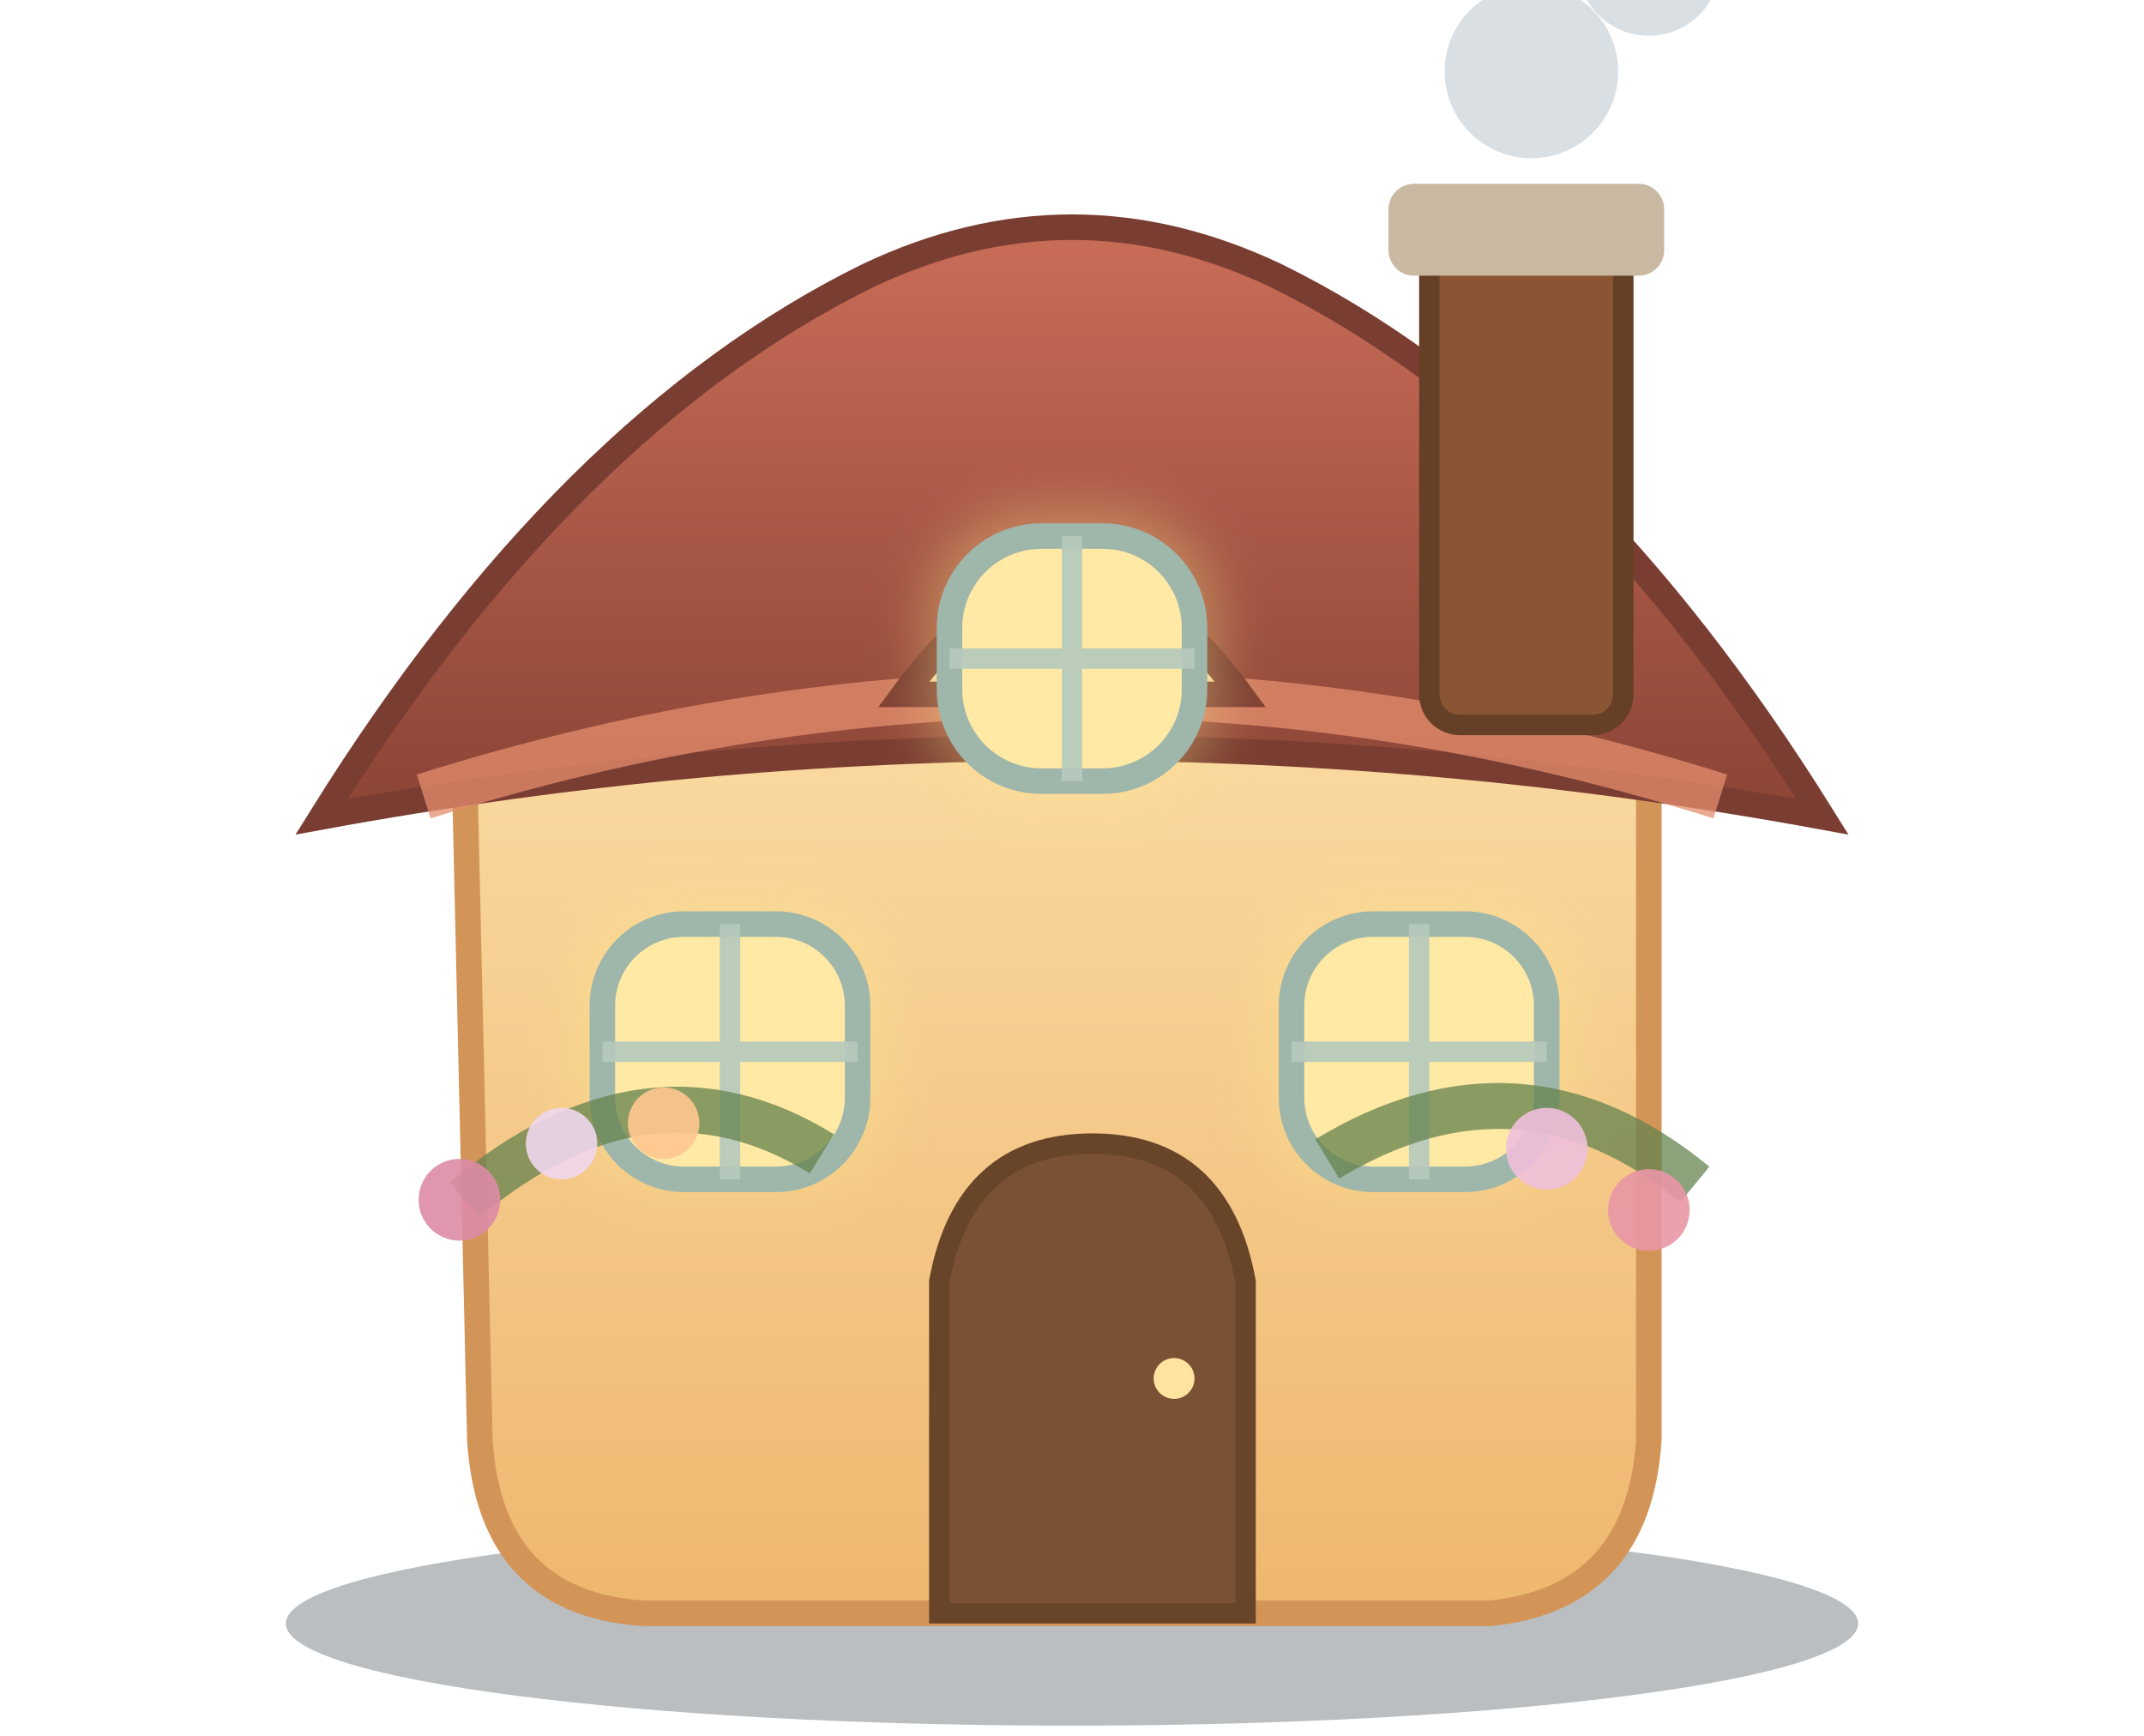
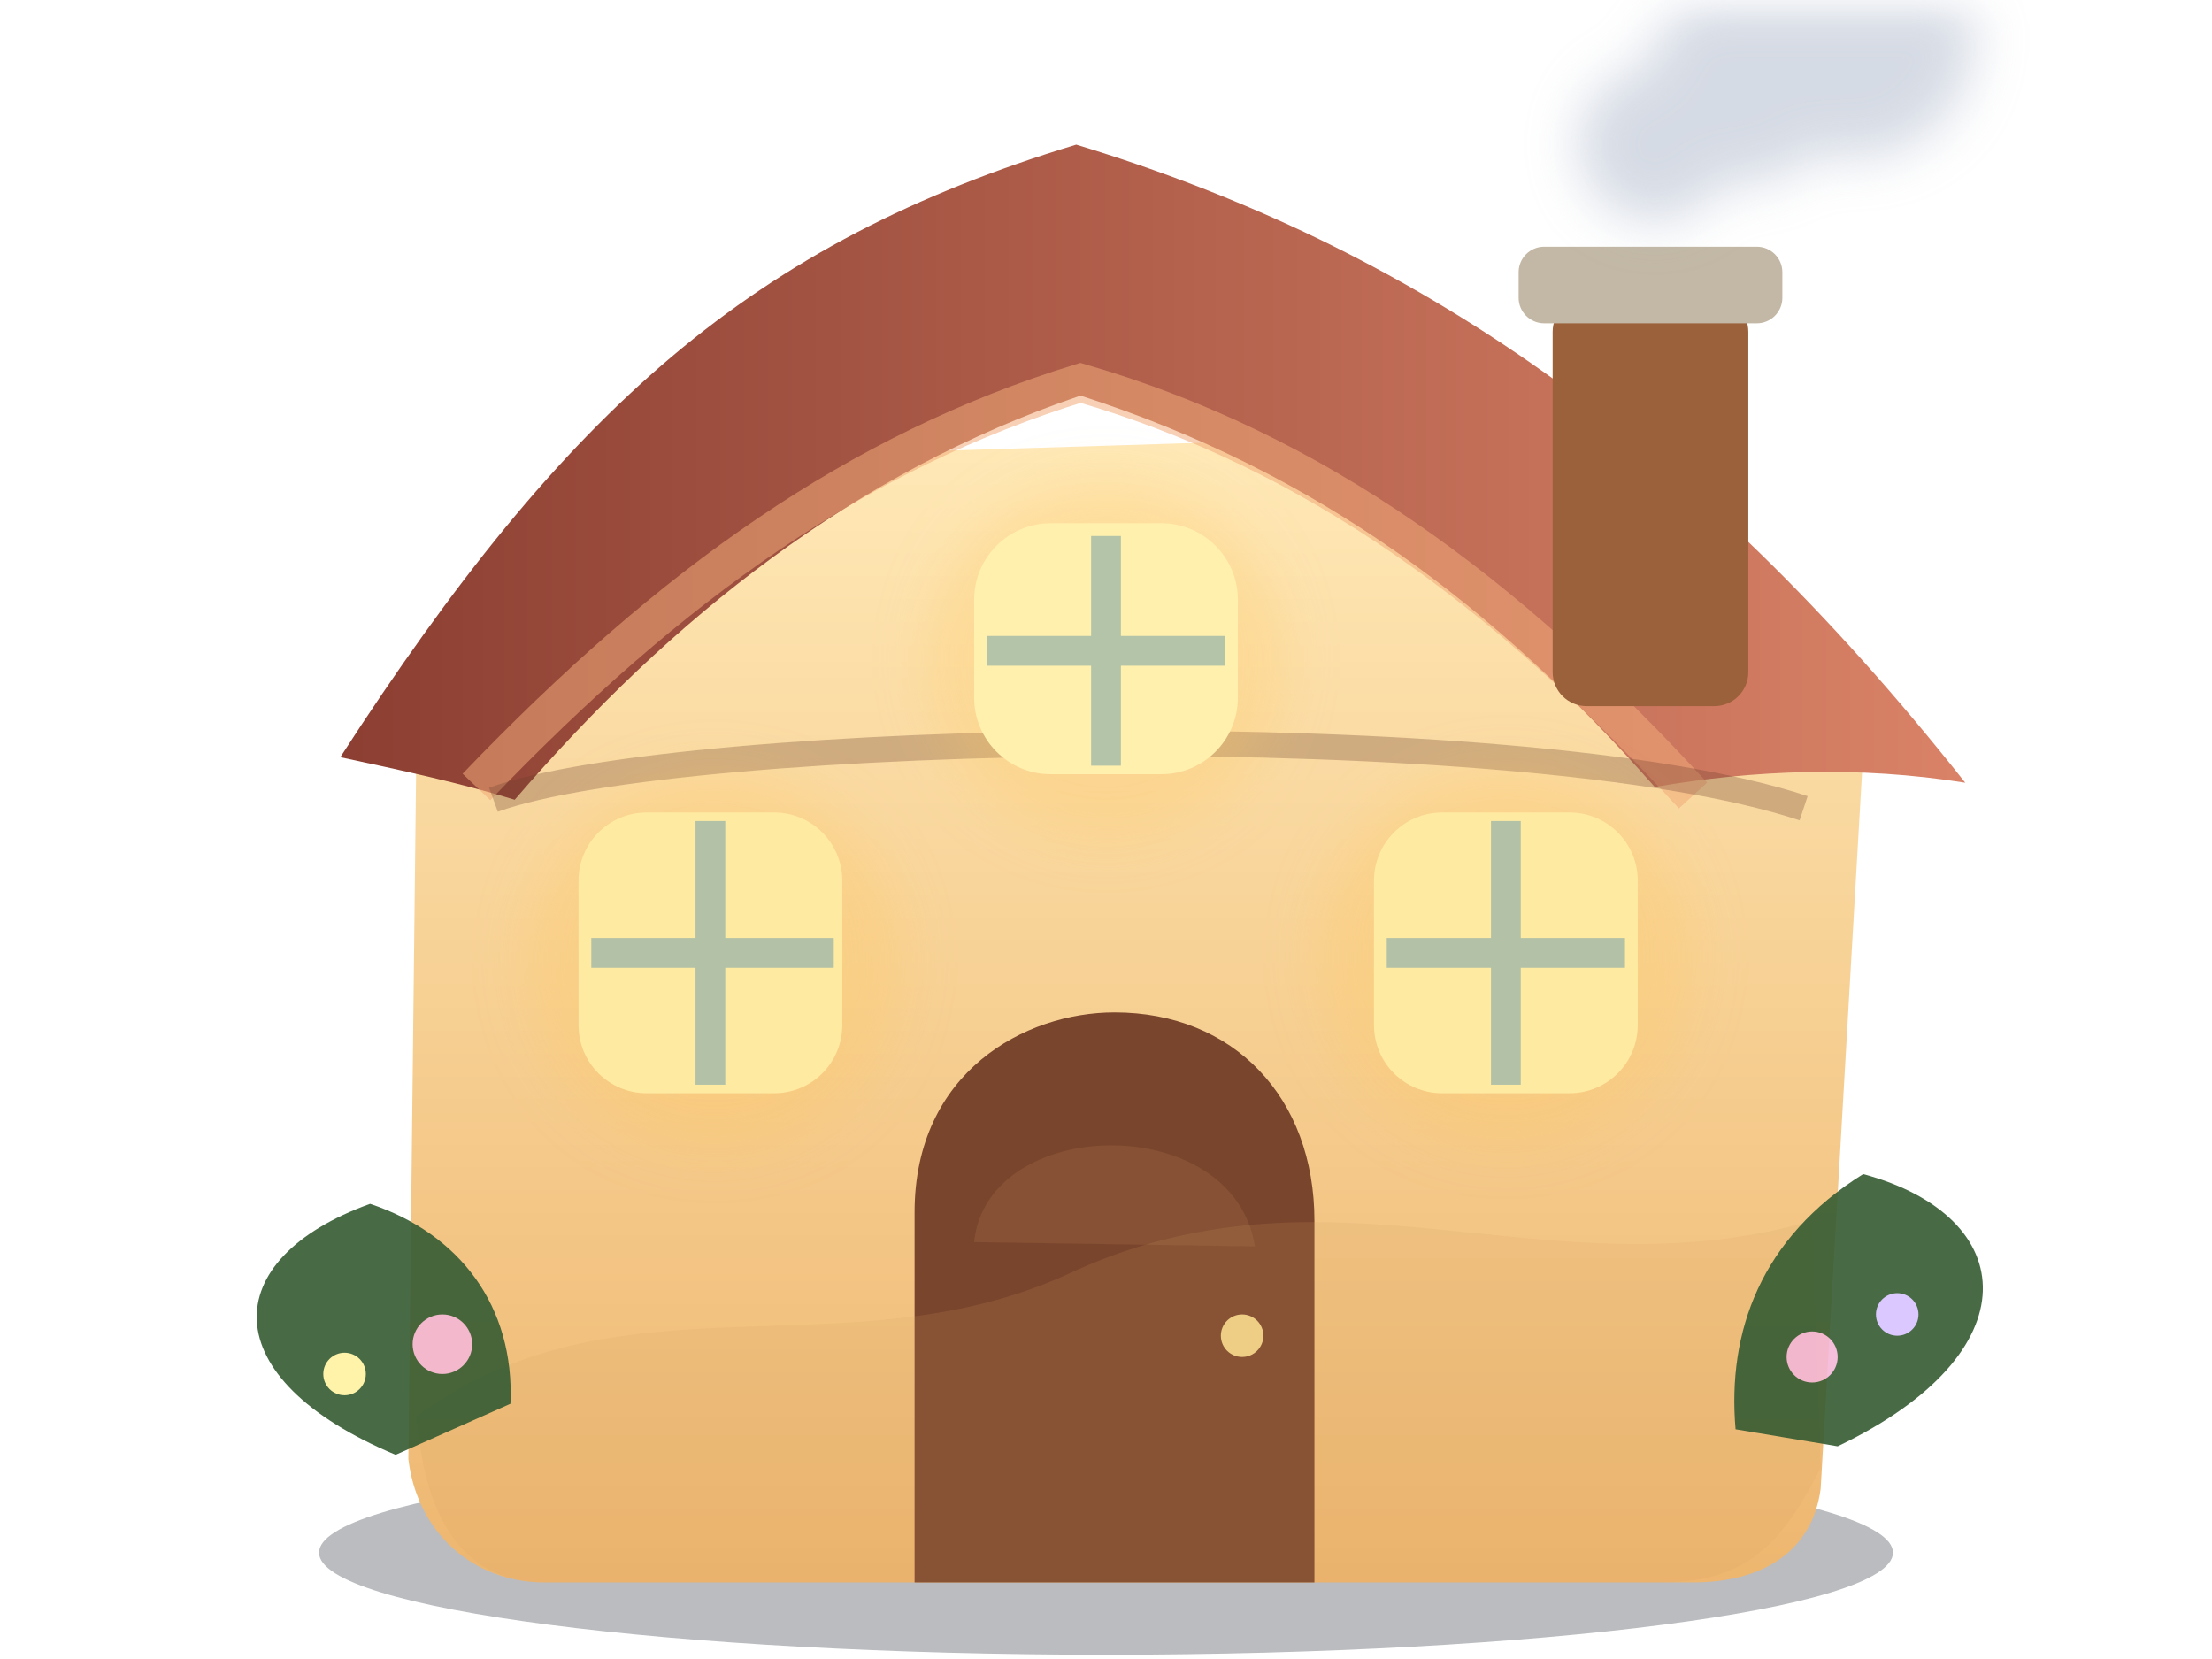
- <svg xmlns="http://www.w3.org/2000/svg" viewBox="0 0 420 340">
+ <svg xmlns="http://www.w3.org/2000/svg" viewBox="0 0 520 390">
  <defs>
-     <filter id="glow" x="-35%" y="-35%" width="170%" height="170%">
-       <feGaussianBlur stdDeviation="5" />
+     <filter id="soft" x="-20%" y="-20%" width="140%" height="140%">
+       <feGaussianBlur stdDeviation="6" />
    </filter>
    <linearGradient id="wall" x1="0" x2="0" y1="0" y2="1">
-       <stop stop-color="#ffe8b6" />
-       <stop offset="1" stop-color="#eeb76f" />
+       <stop stop-color="#ffe9b7" />
+       <stop offset="1" stop-color="#eeb66f" />
    </linearGradient>
-     <linearGradient id="roof" x1="0" x2="0" y1="0" y2="1">
-       <stop stop-color="#c96d58" />
-       <stop offset="1" stop-color="#8b4436" />
+     <linearGradient id="roof" x1="0" x2="1">
+       <stop stop-color="#8c3f32" />
+       <stop offset="1" stop-color="#d98267" />
    </linearGradient>
  </defs>
-   <ellipse cx="210" cy="318" rx="154" ry="20" fill="#06141d" opacity=".28" />
-   <path d="M91 151 Q107 104 147 82 Q207 48 269 81 Q307 104 323 151 L323 282 Q321 313 292 316 L126 316 Q96 314 94 282 Z" fill="url(#wall)" stroke="#d39458" stroke-width="5" />
-   <path d="M63 160 Q111 83 170 54 Q210 35 250 54 Q309 83 357 160 Q210 133 63 160Z" fill="url(#roof)" stroke="#7a3d31" stroke-width="5" />
-   <path d="M83 156 Q210 116 337 156" fill="none" stroke="#e48e6e" stroke-width="9" opacity=".75" />
-   <path d="M177 136 Q210 91 243 136 Z" fill="#f6d8a1" stroke="#7a3d31" stroke-width="5" opacity=".95" />
-   <rect x="280" y="48" width="38" height="94" rx="6" fill="#895532" stroke="#654026" stroke-width="4" />
-   <rect x="272" y="36" width="54" height="18" rx="5" fill="#c9b9a3" />
-   <g opacity=".45">
-     <circle cx="300" cy="14" r="17" fill="#aeb8c3" />
-     <circle cx="323" cy="-7" r="14" fill="#aeb8c3" />
-     <circle cx="346" cy="-23" r="11" fill="#aeb8c3" />
+   <ellipse cx="260" cy="365" rx="185" ry="24" fill="#061018" opacity=".28" />
+   <path d="M98 165 C118 132 148 112 188 107 L350 102 C398 108 424 137 438 177 L428 350 C426 365 414 372 398 372 L128 372 C111 372 98 360 96 343 Z" fill="url(#wall)" />
+   <path d="M80 178 C133 96 177 57 253 34 C332 58 398 103 462 184 C437 180 412 181 389 185 C352 143 310 111 254 93 C201 111 158 145 121 188 C108 184 94 181 80 178Z" fill="url(#roof)" />
+   <path d="M112 185 C158 137 202 106 254 90 C309 106 354 139 398 187" stroke="#f0a978" stroke-width="9" opacity=".55" fill="none" />
+   <path d="M116 188 C160 172 358 168 424 190" stroke="#6b3d2c" stroke-width="6" opacity=".3" fill="none" />
+   <rect x="365" y="70" width="46" height="96" rx="8" fill="#9a613b" />
+   <rect x="357" y="58" width="62" height="18" rx="6" fill="#c3b8a5" />
+   <g opacity=".48" filter="url(#soft)">
+     <circle cx="389" cy="34" r="18" fill="#a8b3c7" />
+     <circle cx="410" cy="20" r="23" fill="#a8b3c7" />
+     <circle cx="436" cy="9" r="28" fill="#a8b3c7" />
  </g>
-   <g filter="url(#glow)" opacity=".34">
-     <rect x="112" y="176" width="62" height="58" rx="20" fill="#ffe98d" />
-     <rect x="247" y="176" width="62" height="58" rx="20" fill="#ffe98d" />
-     <rect x="181" y="100" width="58" height="58" rx="22" fill="#ffe98d" />
+   <path d="M215 372 V285 C215 252 241 238 262 238 C290 238 309 258 309 287 V372Z" fill="#7a452d" />
+   <path d="M229 292 C232 262 290 261 295 293" fill="#94603b" opacity=".45" />
+   <circle cx="292" cy="314" r="5" fill="#f3d68c" />
+   <g>
+     <circle cx="168" cy="226" r="44" fill="#ffc95e" opacity=".28" filter="url(#soft)" />
+     <rect x="136" y="191" width="62" height="66" rx="16" fill="#ffeaa2" />
+     <path d="M167 193 V255M139 224H196" stroke="#9db7a7" stroke-width="7" opacity=".78" />
+     <circle cx="354" cy="225" r="44" fill="#ffc95e" opacity=".28" filter="url(#soft)" />
+     <rect x="323" y="191" width="62" height="66" rx="16" fill="#ffeaa2" />
+     <path d="M354 193 V255M326 224H382" stroke="#9db7a7" stroke-width="7" opacity=".78" />
+     <circle cx="260" cy="155" r="42" fill="#ffc95e" opacity=".25" filter="url(#soft)" />
+     <rect x="229" y="123" width="62" height="59" rx="18" fill="#fff0ae" />
+     <path d="M260 126 V180M232 153H288" stroke="#9db7a7" stroke-width="7" opacity=".78" />
  </g>
-   <g>
-     <rect x="118" y="181" width="50" height="50" rx="16" fill="#ffe9a4" stroke="#9fb6aa" stroke-width="5" />
-     <rect x="253" y="181" width="50" height="50" rx="16" fill="#ffe9a4" stroke="#9fb6aa" stroke-width="5" />
-     <rect x="186" y="105" width="48" height="48" rx="18" fill="#ffe9a4" stroke="#9fb6aa" stroke-width="5" />
-     <path d="M143 181V231M118 206H168M278 181V231M253 206H303M210 105V153M186 129H234" stroke="#b5c9bc" stroke-width="4" opacity=".9" />
-   </g>
-   <path d="M184 316V251 Q189 224 214 224 Q239 224 244 251 V316 Z" fill="#7a5134" stroke="#684429" stroke-width="4" />
-   <circle cx="230" cy="270" r="4" fill="#ffe39e" />
-   <path d="M91 235 Q127 205 161 226M260 227 Q298 204 332 232" fill="none" stroke="#64834d" stroke-width="9" opacity=".75" />
+   <path d="M98 333 C145 298 198 323 250 300 C313 270 363 305 426 287 L428 345 C418 365 409 372 390 372 L128 372 C111 372 100 360 98 333Z" fill="#d49e61" opacity=".16" />
  <g opacity=".9">
-     <circle cx="90" cy="235" r="8" fill="#dd8ba5" />
-     <circle cx="110" cy="224" r="7" fill="#f0d6ed" />
-     <circle cx="130" cy="220" r="7" fill="#ffc78f" />
-     <circle cx="303" cy="225" r="8" fill="#efbfdc" />
-     <circle cx="323" cy="237" r="8" fill="#e996a5" />
+     <path d="M93 342 C50 324 51 296 87 283 C108 290 121 307 120 330Z" fill="#345b32" />
+     <path d="M432 340 C478 318 475 286 438 276 C414 291 406 313 408 336Z" fill="#345b32" />
+     <circle cx="104" cy="316" r="7" fill="#f4b7d6" />
+     <circle cx="81" cy="323" r="5" fill="#fff1a0" />
+     <circle cx="426" cy="319" r="6" fill="#f4b7d6" />
+     <circle cx="446" cy="309" r="5" fill="#d7c2ff" />
  </g>
</svg>
